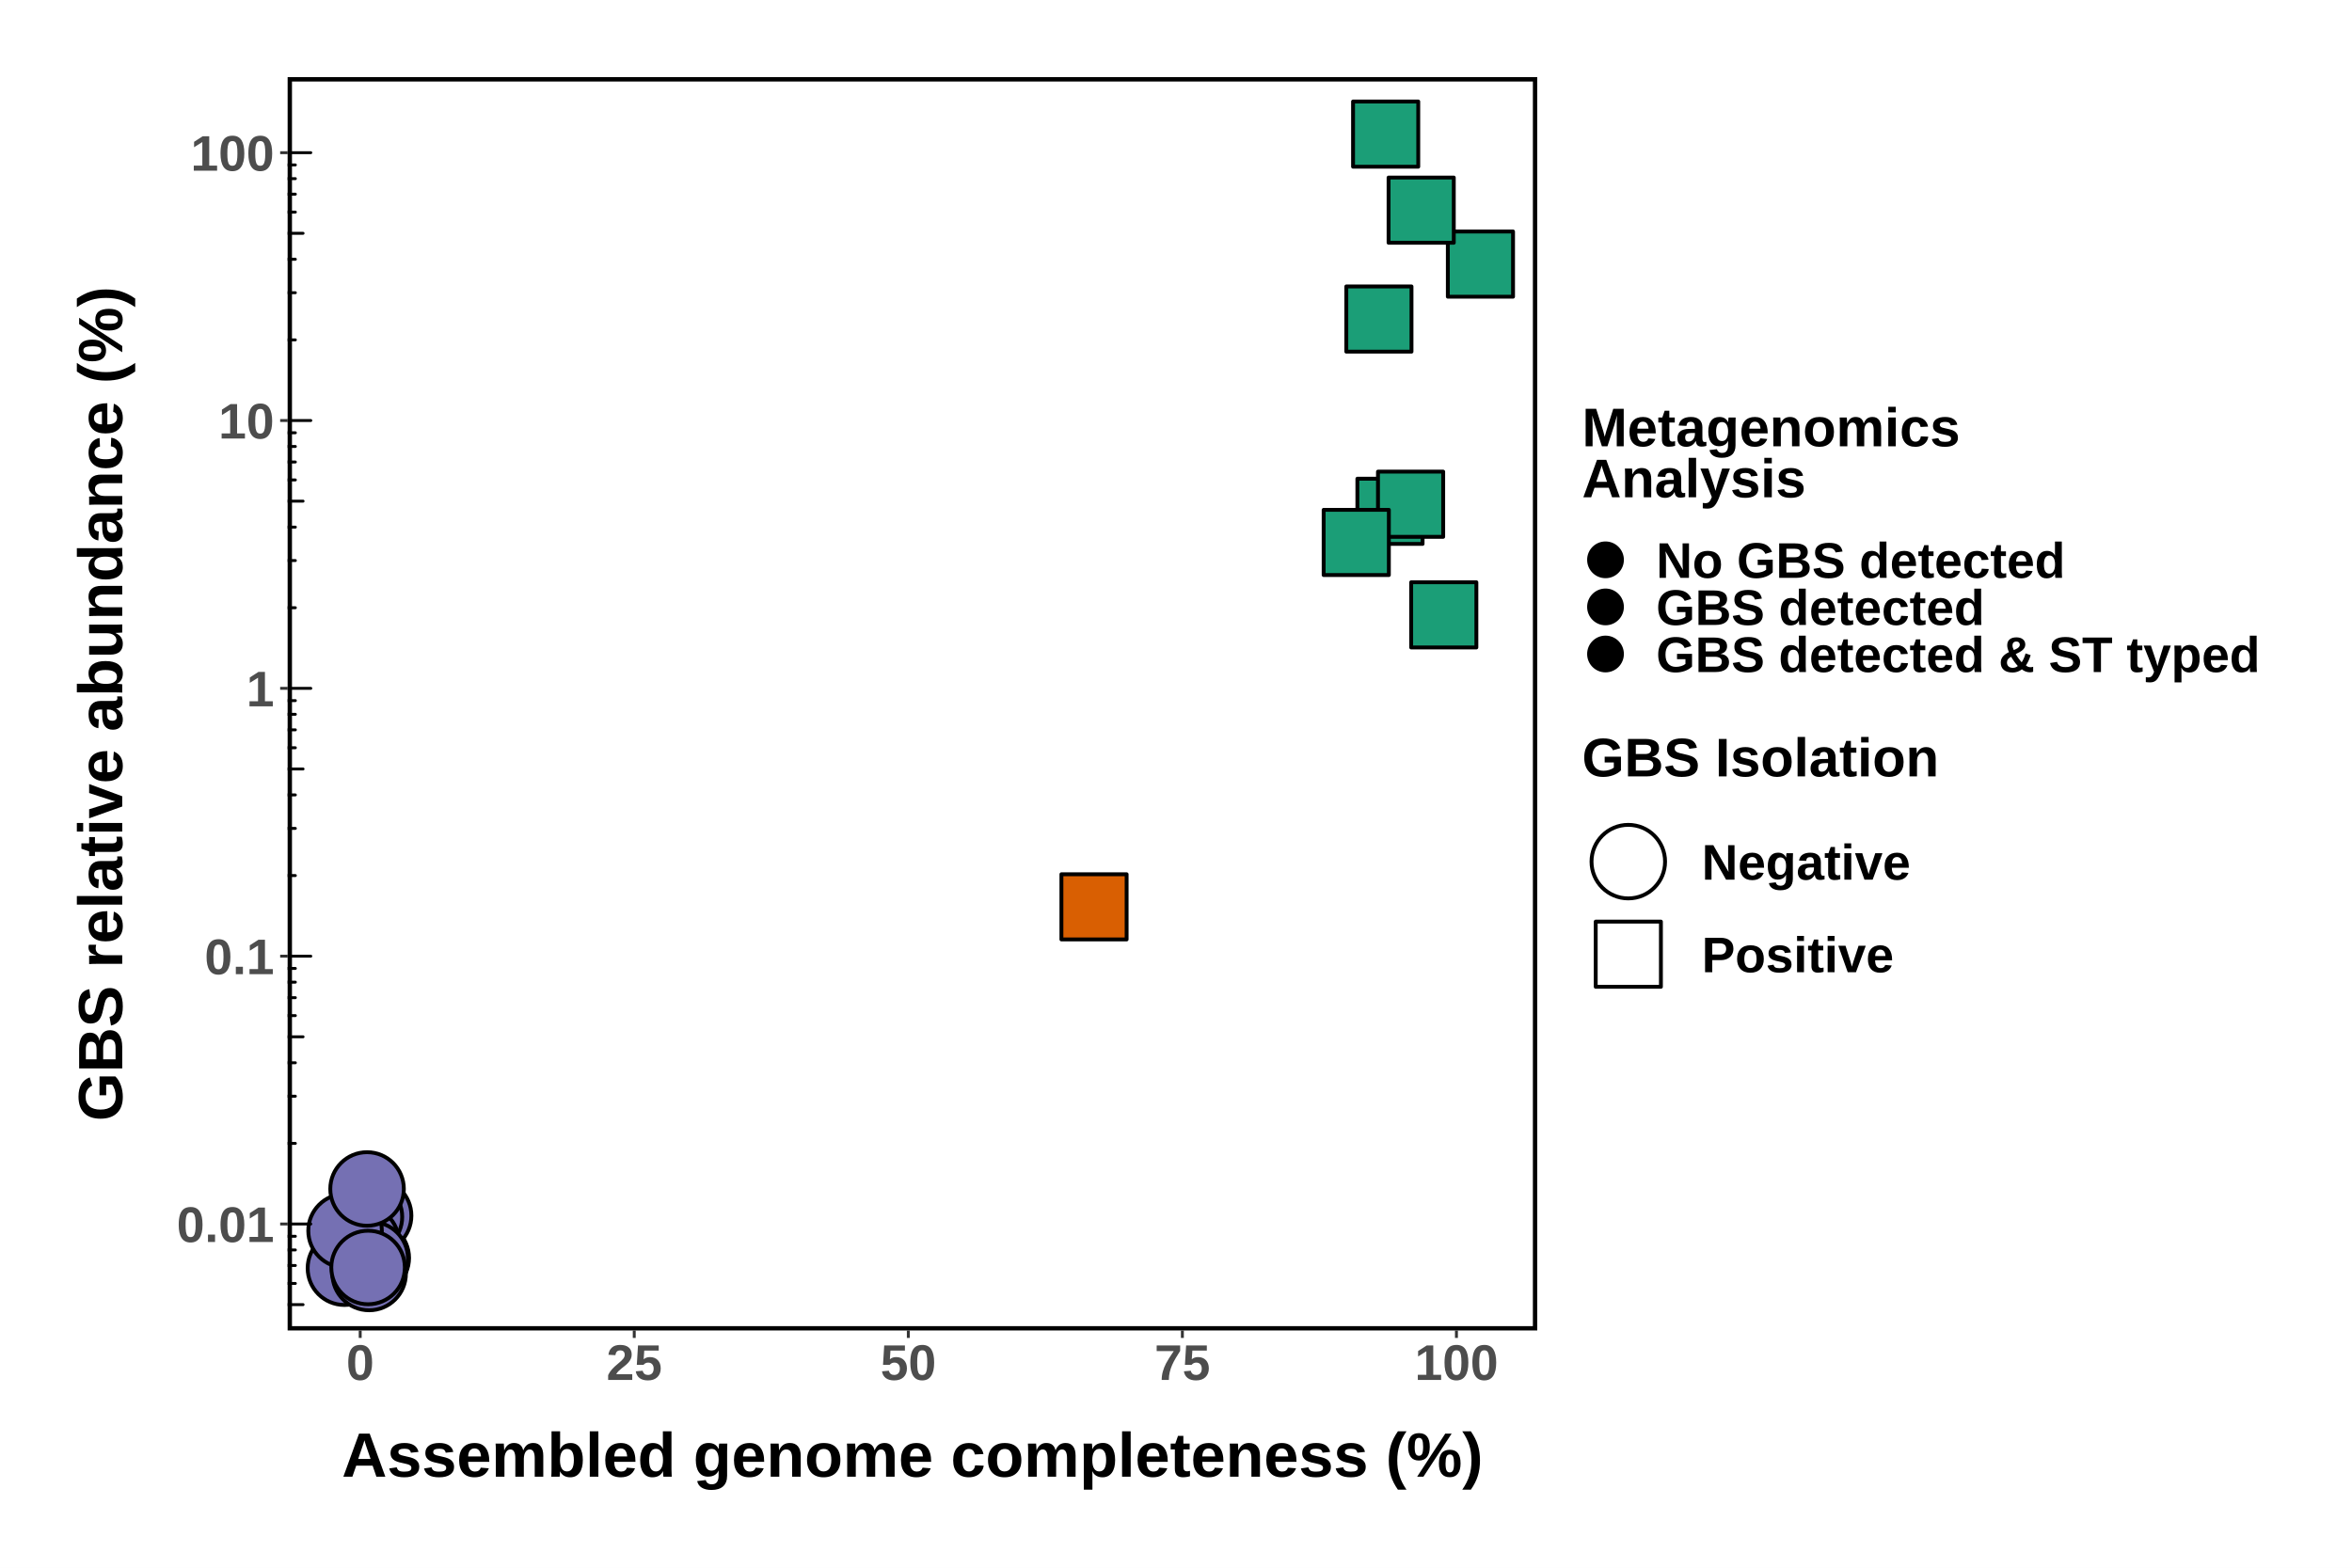
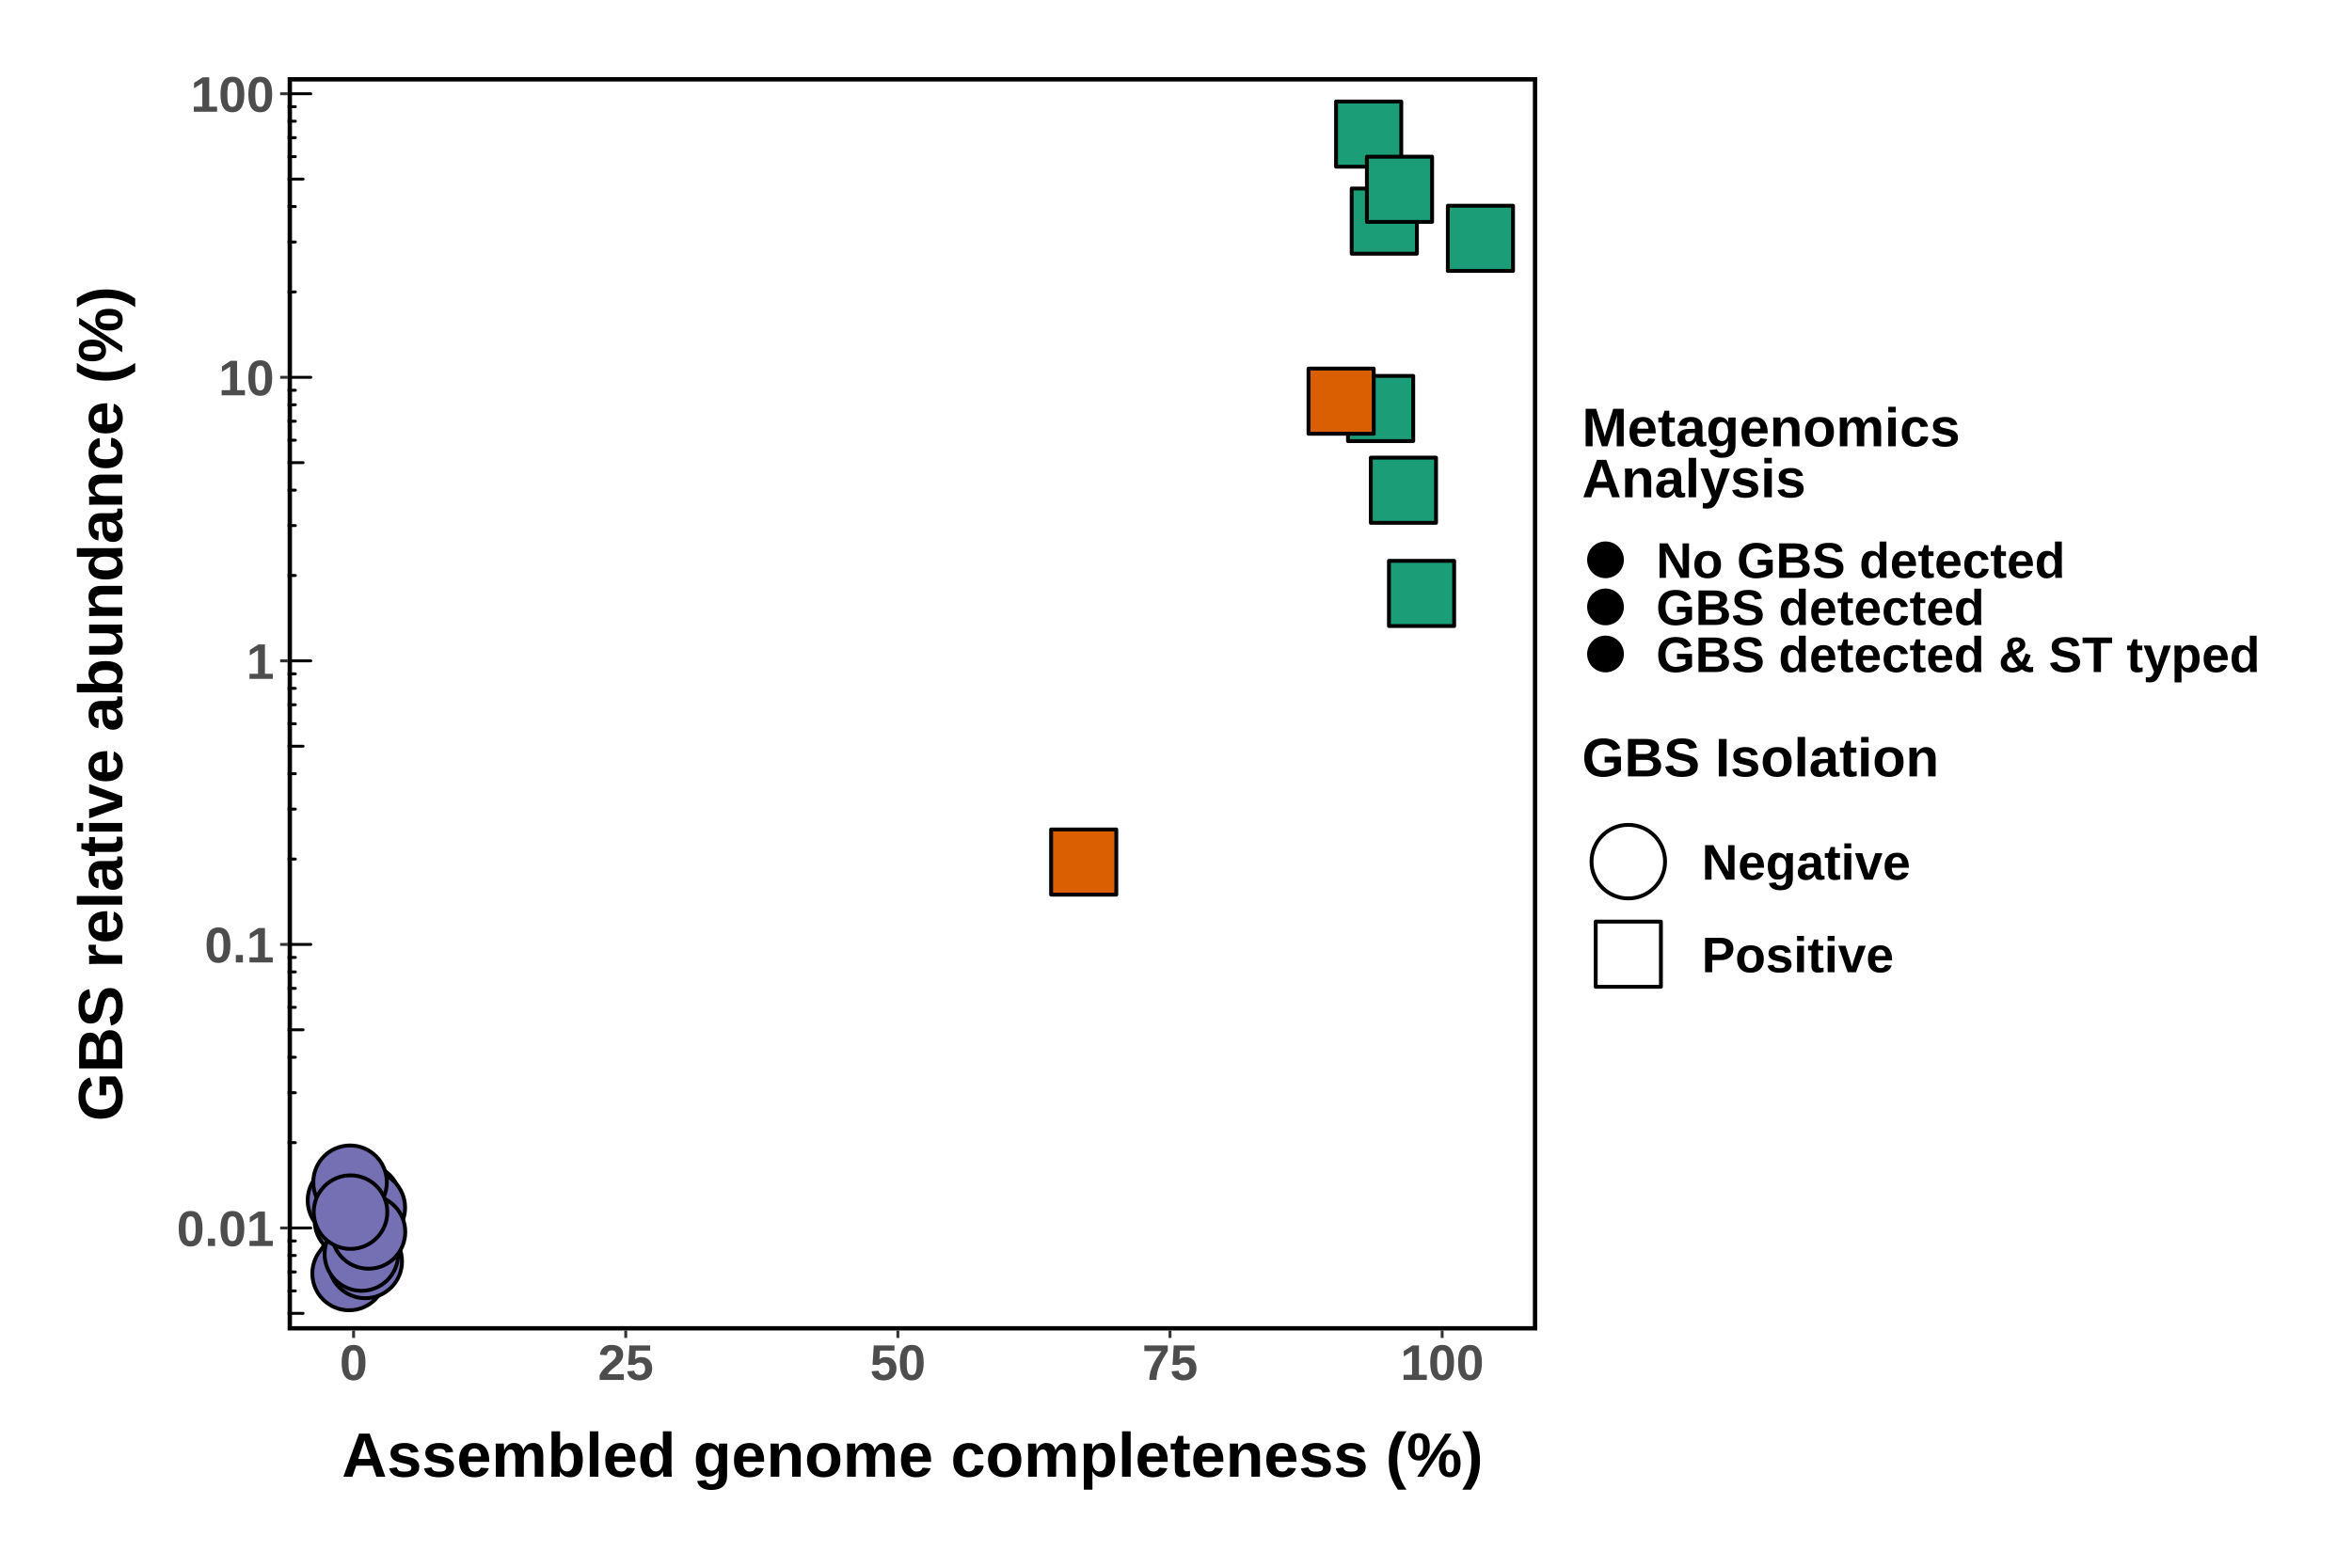
<svg xmlns="http://www.w3.org/2000/svg" class="svglite" width="864.00pt" height="576.00pt" viewBox="0 0 864.00 576.00">
  <defs>
    <style type="text/css">
    .svglite line, .svglite polyline, .svglite polygon, .svglite path, .svglite rect, .svglite circle {
      fill: none;
      stroke: #000000;
      stroke-linecap: round;
      stroke-linejoin: round;
      stroke-miterlimit: 10.00;
    }
    .svglite text {
      white-space: pre;
    }
  </style>
  </defs>
  <rect width="100%" height="100%" style="stroke: none; fill: #FFFFFF;" />
  <defs>
    <clipPath id="cpMC4wMHw4NjQuMDB8MC4wMHw1NzYuMDA=">
      <rect x="0.00" y="0.00" width="864.00" height="576.00" />
    </clipPath>
  </defs>
  <g clip-path="url(#cpMC4wMHw4NjQuMDB8MC4wMHw1NzYuMDA=)">
    <rect x="-0" y="0.00" width="864.00" height="576.00" style="stroke-width: 1.07; stroke: #FFFFFF; fill: #FFFFFF;" />
  </g>
  <defs>
    <clipPath id="cpMTA1LjY2fDU2NC43MHwyOC4zNXw0ODguODQ=">
      <rect x="105.66" y="28.35" width="459.04" height="460.49" />
    </clipPath>
  </defs>
  <g clip-path="url(#cpMTA1LjY2fDU2NC43MHwyOC4zNXw0ODguODQ=)">
    <rect x="105.66" y="28.35" width="459.04" height="460.49" style="stroke-width: 1.07; stroke: none; fill: #FFFFFF;" />
-     <rect x="498.63" y="175.89" width="23.95" height="23.95" style="stroke-width: 1.42; fill: #1B9E77;" />
-     <circle cx="136.75" cy="462.19" r="13.51" style="stroke-width: 1.42; fill: #7570B3;" />
-     <circle cx="126.53" cy="465.96" r="13.51" style="stroke-width: 1.42; fill: #7570B3;" />
-     <circle cx="134.76" cy="457.97" r="13.51" style="stroke-width: 1.42; fill: #7570B3;" />
-     <rect x="518.39" y="213.94" width="23.95" height="23.95" style="stroke-width: 1.42; fill: #1B9E77;" />
-     <rect x="506.20" y="173.29" width="23.95" height="23.95" style="stroke-width: 1.42; fill: #1B9E77;" />
-     <rect x="486.24" y="187.33" width="23.95" height="23.95" style="stroke-width: 1.42; fill: #1B9E77;" />
-     <rect x="389.91" y="321.22" width="23.95" height="23.95" style="stroke-width: 1.42; fill: #D95F02;" />
-     <rect x="497.04" y="37.30" width="23.95" height="23.95" style="stroke-width: 1.42; fill: #1B9E77;" />
-     <rect x="494.56" y="105.25" width="23.95" height="23.95" style="stroke-width: 1.42; fill: #1B9E77;" />
-     <circle cx="136.52" cy="462.26" r="13.51" style="stroke-width: 1.42; fill: #7570B3;" />
-     <circle cx="137.61" cy="446.66" r="13.51" style="stroke-width: 1.42; fill: #7570B3;" />
-     <circle cx="134.24" cy="447.11" r="13.51" style="stroke-width: 1.42; fill: #7570B3;" />
-     <circle cx="135.60" cy="467.91" r="13.51" style="stroke-width: 1.42; fill: #7570B3;" />
-     <circle cx="133.04" cy="456.40" r="13.51" style="stroke-width: 1.42; fill: #7570B3;" />
-     <circle cx="136.34" cy="462.44" r="13.51" style="stroke-width: 1.42; fill: #7570B3;" />
-     <circle cx="126.76" cy="452.21" r="13.51" style="stroke-width: 1.42; fill: #7570B3;" />
-     <circle cx="135.21" cy="465.70" r="13.51" style="stroke-width: 1.42; fill: #7570B3;" />
-     <circle cx="134.84" cy="436.85" r="13.51" style="stroke-width: 1.42; fill: #7570B3;" />
-     <rect x="531.86" y="85.06" width="23.95" height="23.95" style="stroke-width: 1.42; fill: #1B9E77;" />
-     <rect x="510.09" y="65.24" width="23.95" height="23.95" style="stroke-width: 1.42; fill: #1B9E77;" />
-     <line x1="105.66" y1="479.35" x2="111.33" y2="479.35" style="stroke-width: 1.07;" />
-     <line x1="105.66" y1="471.56" x2="108.50" y2="471.56" style="stroke-width: 1.07;" />
-     <line x1="105.66" y1="464.97" x2="108.50" y2="464.97" style="stroke-width: 1.07;" />
-     <line x1="105.66" y1="459.26" x2="108.50" y2="459.26" style="stroke-width: 1.07;" />
-     <line x1="105.66" y1="454.23" x2="108.50" y2="454.23" style="stroke-width: 1.07;" />
-     <line x1="105.66" y1="449.72" x2="114.17" y2="449.72" style="stroke-width: 1.07;" />
-     <line x1="105.66" y1="420.10" x2="108.50" y2="420.10" style="stroke-width: 1.07;" />
-     <line x1="105.66" y1="402.77" x2="108.50" y2="402.77" style="stroke-width: 1.07;" />
-     <line x1="105.66" y1="390.48" x2="108.50" y2="390.48" style="stroke-width: 1.07;" />
-     <line x1="105.66" y1="380.94" x2="111.33" y2="380.94" style="stroke-width: 1.07;" />
-     <line x1="105.66" y1="373.15" x2="108.50" y2="373.15" style="stroke-width: 1.07;" />
-     <line x1="105.66" y1="366.56" x2="108.50" y2="366.56" style="stroke-width: 1.07;" />
-     <line x1="105.66" y1="360.86" x2="108.50" y2="360.86" style="stroke-width: 1.07;" />
-     <line x1="105.66" y1="355.82" x2="108.50" y2="355.82" style="stroke-width: 1.07;" />
-     <line x1="105.66" y1="351.32" x2="114.17" y2="351.32" style="stroke-width: 1.07;" />
-     <line x1="105.66" y1="321.70" x2="108.50" y2="321.70" style="stroke-width: 1.07;" />
-     <line x1="105.66" y1="304.37" x2="108.50" y2="304.37" style="stroke-width: 1.07;" />
-     <line x1="105.66" y1="292.07" x2="108.50" y2="292.07" style="stroke-width: 1.07;" />
-     <line x1="105.66" y1="282.54" x2="111.33" y2="282.54" style="stroke-width: 1.07;" />
-     <line x1="105.66" y1="274.74" x2="108.50" y2="274.74" style="stroke-width: 1.07;" />
-     <line x1="105.66" y1="268.16" x2="108.50" y2="268.16" style="stroke-width: 1.07;" />
-     <line x1="105.66" y1="262.45" x2="108.50" y2="262.45" style="stroke-width: 1.07;" />
-     <line x1="105.66" y1="257.42" x2="108.50" y2="257.42" style="stroke-width: 1.07;" />
-     <line x1="105.66" y1="252.91" x2="114.17" y2="252.91" style="stroke-width: 1.07;" />
-     <line x1="105.66" y1="223.29" x2="108.50" y2="223.29" style="stroke-width: 1.07;" />
-     <line x1="105.66" y1="205.96" x2="108.50" y2="205.96" style="stroke-width: 1.07;" />
-     <line x1="105.66" y1="193.67" x2="108.50" y2="193.67" style="stroke-width: 1.07;" />
-     <line x1="105.66" y1="184.13" x2="111.33" y2="184.13" style="stroke-width: 1.07;" />
-     <line x1="105.66" y1="176.34" x2="108.50" y2="176.34" style="stroke-width: 1.07;" />
-     <line x1="105.66" y1="169.75" x2="108.50" y2="169.75" style="stroke-width: 1.07;" />
-     <line x1="105.66" y1="164.04" x2="108.50" y2="164.04" style="stroke-width: 1.07;" />
-     <line x1="105.66" y1="159.01" x2="108.50" y2="159.01" style="stroke-width: 1.07;" />
-     <line x1="105.66" y1="154.51" x2="114.17" y2="154.51" style="stroke-width: 1.07;" />
-     <line x1="105.66" y1="124.88" x2="108.50" y2="124.88" style="stroke-width: 1.07;" />
-     <line x1="105.66" y1="107.55" x2="108.50" y2="107.55" style="stroke-width: 1.07;" />
-     <line x1="105.66" y1="95.26" x2="108.50" y2="95.26" style="stroke-width: 1.07;" />
-     <line x1="105.66" y1="85.72" x2="111.33" y2="85.72" style="stroke-width: 1.07;" />
-     <line x1="105.66" y1="77.93" x2="108.50" y2="77.93" style="stroke-width: 1.07;" />
-     <line x1="105.66" y1="71.34" x2="108.50" y2="71.34" style="stroke-width: 1.07;" />
-     <line x1="105.66" y1="65.64" x2="108.50" y2="65.64" style="stroke-width: 1.07;" />
-     <line x1="105.66" y1="60.60" x2="108.50" y2="60.60" style="stroke-width: 1.07;" />
-     <line x1="105.66" y1="56.10" x2="114.17" y2="56.10" style="stroke-width: 1.07;" />
+     <rect x="495.19" y="138.11" width="23.95" height="23.95" style="stroke-width: 1.42; fill: #1B9E77;" />
+     <circle cx="133.61" cy="441.26" r="13.51" style="stroke-width: 1.42; fill: #7570B3;" />
+     <circle cx="130.60" cy="464.32" r="13.51" style="stroke-width: 1.42; fill: #7570B3;" />
+     <circle cx="128.24" cy="467.91" r="13.51" style="stroke-width: 1.42; fill: #7570B3;" />
+     <rect x="510.23" y="206.07" width="23.95" height="23.95" style="stroke-width: 1.42; fill: #1B9E77;" />
+     <rect x="503.57" y="168.15" width="23.95" height="23.95" style="stroke-width: 1.42; fill: #1B9E77;" />
+     <rect x="480.68" y="135.42" width="23.95" height="23.95" style="stroke-width: 1.42; fill: #D95F02;" />
+     <rect x="386.12" y="304.76" width="23.95" height="23.95" style="stroke-width: 1.42; fill: #D95F02;" />
+     <rect x="490.80" y="37.30" width="23.95" height="23.95" style="stroke-width: 1.42; fill: #1B9E77;" />
+     <rect x="496.54" y="69.27" width="23.95" height="23.95" style="stroke-width: 1.42; fill: #1B9E77;" />
+     <circle cx="134.17" cy="463.47" r="13.51" style="stroke-width: 1.42; fill: #7570B3;" />
+     <circle cx="135.30" cy="443.72" r="13.51" style="stroke-width: 1.42; fill: #7570B3;" />
+     <circle cx="127.37" cy="440.22" r="13.51" style="stroke-width: 1.42; fill: #7570B3;" />
+     <circle cx="129.10" cy="448.41" r="13.51" style="stroke-width: 1.42; fill: #7570B3;" />
+     <circle cx="126.53" cy="441.05" r="13.51" style="stroke-width: 1.42; fill: #7570B3;" />
+     <circle cx="128.59" cy="434.38" r="13.51" style="stroke-width: 1.42; fill: #7570B3;" />
+     <circle cx="132.76" cy="460.76" r="13.51" style="stroke-width: 1.42; fill: #7570B3;" />
+     <circle cx="135.36" cy="452.64" r="13.51" style="stroke-width: 1.42; fill: #7570B3;" />
+     <circle cx="128.76" cy="445.36" r="13.51" style="stroke-width: 1.42; fill: #7570B3;" />
+     <rect x="531.86" y="75.59" width="23.95" height="23.95" style="stroke-width: 1.42; fill: #1B9E77;" />
+     <rect x="502.13" y="57.58" width="23.95" height="23.95" style="stroke-width: 1.42; fill: #1B9E77;" />
+     <line x1="105.66" y1="482.55" x2="111.33" y2="482.55" style="stroke-width: 1.07;" />
+     <line x1="105.66" y1="474.30" x2="108.50" y2="474.30" style="stroke-width: 1.07;" />
+     <line x1="105.66" y1="467.33" x2="108.50" y2="467.33" style="stroke-width: 1.07;" />
+     <line x1="105.66" y1="461.28" x2="108.50" y2="461.28" style="stroke-width: 1.07;" />
+     <line x1="105.66" y1="455.95" x2="108.50" y2="455.95" style="stroke-width: 1.07;" />
+     <line x1="105.66" y1="451.19" x2="114.17" y2="451.19" style="stroke-width: 1.07;" />
+     <line x1="105.66" y1="419.82" x2="108.50" y2="419.82" style="stroke-width: 1.07;" />
+     <line x1="105.66" y1="401.48" x2="108.50" y2="401.48" style="stroke-width: 1.07;" />
+     <line x1="105.66" y1="388.46" x2="108.50" y2="388.46" style="stroke-width: 1.07;" />
+     <line x1="105.66" y1="378.36" x2="111.33" y2="378.36" style="stroke-width: 1.07;" />
+     <line x1="105.66" y1="370.11" x2="108.50" y2="370.11" style="stroke-width: 1.07;" />
+     <line x1="105.66" y1="363.14" x2="108.50" y2="363.14" style="stroke-width: 1.07;" />
+     <line x1="105.66" y1="357.10" x2="108.50" y2="357.10" style="stroke-width: 1.07;" />
+     <line x1="105.66" y1="351.77" x2="108.50" y2="351.77" style="stroke-width: 1.07;" />
+     <line x1="105.66" y1="347.00" x2="114.17" y2="347.00" style="stroke-width: 1.07;" />
+     <line x1="105.66" y1="315.64" x2="108.50" y2="315.64" style="stroke-width: 1.07;" />
+     <line x1="105.66" y1="297.29" x2="108.50" y2="297.29" style="stroke-width: 1.07;" />
+     <line x1="105.66" y1="284.27" x2="108.50" y2="284.27" style="stroke-width: 1.07;" />
+     <line x1="105.66" y1="274.18" x2="111.33" y2="274.18" style="stroke-width: 1.07;" />
+     <line x1="105.66" y1="265.93" x2="108.50" y2="265.93" style="stroke-width: 1.07;" />
+     <line x1="105.66" y1="258.95" x2="108.50" y2="258.95" style="stroke-width: 1.07;" />
+     <line x1="105.66" y1="252.91" x2="108.50" y2="252.91" style="stroke-width: 1.07;" />
+     <line x1="105.66" y1="247.58" x2="108.50" y2="247.58" style="stroke-width: 1.07;" />
+     <line x1="105.66" y1="242.81" x2="114.17" y2="242.81" style="stroke-width: 1.07;" />
+     <line x1="105.66" y1="211.45" x2="108.50" y2="211.45" style="stroke-width: 1.07;" />
+     <line x1="105.66" y1="193.10" x2="108.50" y2="193.10" style="stroke-width: 1.07;" />
+     <line x1="105.66" y1="180.09" x2="108.50" y2="180.09" style="stroke-width: 1.07;" />
+     <line x1="105.66" y1="169.99" x2="111.33" y2="169.99" style="stroke-width: 1.07;" />
+     <line x1="105.66" y1="161.74" x2="108.50" y2="161.74" style="stroke-width: 1.07;" />
+     <line x1="105.66" y1="154.77" x2="108.50" y2="154.77" style="stroke-width: 1.07;" />
+     <line x1="105.66" y1="148.72" x2="108.50" y2="148.72" style="stroke-width: 1.07;" />
+     <line x1="105.66" y1="143.39" x2="108.50" y2="143.39" style="stroke-width: 1.07;" />
+     <line x1="105.66" y1="138.63" x2="114.17" y2="138.63" style="stroke-width: 1.07;" />
+     <line x1="105.66" y1="107.26" x2="108.50" y2="107.26" style="stroke-width: 1.07;" />
+     <line x1="105.66" y1="88.92" x2="108.50" y2="88.92" style="stroke-width: 1.07;" />
+     <line x1="105.66" y1="75.90" x2="108.50" y2="75.90" style="stroke-width: 1.07;" />
+     <line x1="105.66" y1="65.80" x2="111.33" y2="65.80" style="stroke-width: 1.07;" />
+     <line x1="105.66" y1="57.55" x2="108.50" y2="57.55" style="stroke-width: 1.07;" />
+     <line x1="105.66" y1="50.58" x2="108.50" y2="50.58" style="stroke-width: 1.07;" />
+     <line x1="105.66" y1="44.54" x2="108.50" y2="44.54" style="stroke-width: 1.07;" />
+     <line x1="105.66" y1="39.21" x2="108.50" y2="39.21" style="stroke-width: 1.07;" />
+     <line x1="105.66" y1="34.44" x2="114.17" y2="34.44" style="stroke-width: 1.07;" />
    <rect x="105.66" y="28.35" width="459.04" height="460.49" style="stroke-width: 3.20;" />
  </g>
  <g clip-path="url(#cpMC4wMHw4NjQuMDB8MC4wMHw1NzYuMDA=)">
-     <text x="100.73" y="456.34" text-anchor="end" style="font-size: 18.40px; font-weight: bold;fill: #4D4D4D; font-family: &quot;Arial&quot;;" textLength="35.81px" lengthAdjust="spacingAndGlyphs">0.01</text>
-     <text x="100.73" y="357.94" text-anchor="end" style="font-size: 18.40px; font-weight: bold;fill: #4D4D4D; font-family: &quot;Arial&quot;;" textLength="25.57px" lengthAdjust="spacingAndGlyphs">0.1</text>
-     <text x="100.73" y="259.53" text-anchor="end" style="font-size: 18.40px; font-weight: bold;fill: #4D4D4D; font-family: &quot;Arial&quot;;" textLength="10.23px" lengthAdjust="spacingAndGlyphs">1</text>
-     <text x="100.73" y="161.12" text-anchor="end" style="font-size: 18.40px; font-weight: bold;fill: #4D4D4D; font-family: &quot;Arial&quot;;" textLength="20.46px" lengthAdjust="spacingAndGlyphs">10</text>
-     <text x="100.73" y="62.72" text-anchor="end" style="font-size: 18.40px; font-weight: bold;fill: #4D4D4D; font-family: &quot;Arial&quot;;" textLength="30.69px" lengthAdjust="spacingAndGlyphs">100</text>
-     <polyline points="102.92,449.72 105.66,449.72 " style="stroke-width: 1.07; stroke: #333333; stroke-linecap: butt;" />
-     <polyline points="102.92,351.32 105.66,351.32 " style="stroke-width: 1.07; stroke: #333333; stroke-linecap: butt;" />
-     <polyline points="102.92,252.91 105.66,252.91 " style="stroke-width: 1.07; stroke: #333333; stroke-linecap: butt;" />
-     <polyline points="102.92,154.51 105.66,154.51 " style="stroke-width: 1.07; stroke: #333333; stroke-linecap: butt;" />
-     <polyline points="102.92,56.10 105.66,56.10 " style="stroke-width: 1.07; stroke: #333333; stroke-linecap: butt;" />
-     <polyline points="132.32,491.58 132.32,488.84 " style="stroke-width: 1.07; stroke: #333333; stroke-linecap: butt;" />
-     <polyline points="232.99,491.58 232.99,488.84 " style="stroke-width: 1.07; stroke: #333333; stroke-linecap: butt;" />
-     <polyline points="333.67,491.58 333.67,488.84 " style="stroke-width: 1.07; stroke: #333333; stroke-linecap: butt;" />
-     <polyline points="434.34,491.58 434.34,488.84 " style="stroke-width: 1.07; stroke: #333333; stroke-linecap: butt;" />
-     <polyline points="535.02,491.58 535.02,488.84 " style="stroke-width: 1.07; stroke: #333333; stroke-linecap: butt;" />
-     <text x="132.32" y="507.01" text-anchor="middle" style="font-size: 18.40px; font-weight: bold;fill: #4D4D4D; font-family: &quot;Arial&quot;;" textLength="10.23px" lengthAdjust="spacingAndGlyphs">0</text>
-     <text x="232.99" y="507.01" text-anchor="middle" style="font-size: 18.40px; font-weight: bold;fill: #4D4D4D; font-family: &quot;Arial&quot;;" textLength="20.46px" lengthAdjust="spacingAndGlyphs">25</text>
-     <text x="333.67" y="507.01" text-anchor="middle" style="font-size: 18.40px; font-weight: bold;fill: #4D4D4D; font-family: &quot;Arial&quot;;" textLength="20.46px" lengthAdjust="spacingAndGlyphs">50</text>
-     <text x="434.34" y="507.01" text-anchor="middle" style="font-size: 18.40px; font-weight: bold;fill: #4D4D4D; font-family: &quot;Arial&quot;;" textLength="20.46px" lengthAdjust="spacingAndGlyphs">75</text>
-     <text x="535.02" y="507.01" text-anchor="middle" style="font-size: 18.40px; font-weight: bold;fill: #4D4D4D; font-family: &quot;Arial&quot;;" textLength="30.69px" lengthAdjust="spacingAndGlyphs">100</text>
+     <text x="100.73" y="457.80" text-anchor="end" style="font-size: 18.40px; font-weight: bold;fill: #4D4D4D; font-family: &quot;Arial&quot;;" textLength="35.81px" lengthAdjust="spacingAndGlyphs">0.01</text>
+     <text x="100.73" y="353.62" text-anchor="end" style="font-size: 18.40px; font-weight: bold;fill: #4D4D4D; font-family: &quot;Arial&quot;;" textLength="25.57px" lengthAdjust="spacingAndGlyphs">0.1</text>
+     <text x="100.73" y="249.43" text-anchor="end" style="font-size: 18.40px; font-weight: bold;fill: #4D4D4D; font-family: &quot;Arial&quot;;" textLength="10.23px" lengthAdjust="spacingAndGlyphs">1</text>
+     <text x="100.73" y="145.24" text-anchor="end" style="font-size: 18.40px; font-weight: bold;fill: #4D4D4D; font-family: &quot;Arial&quot;;" textLength="20.46px" lengthAdjust="spacingAndGlyphs">10</text>
+     <text x="100.73" y="41.06" text-anchor="end" style="font-size: 18.40px; font-weight: bold;fill: #4D4D4D; font-family: &quot;Arial&quot;;" textLength="30.69px" lengthAdjust="spacingAndGlyphs">100</text>
+     <polyline points="102.92,451.19 105.66,451.19 " style="stroke-width: 1.07; stroke: #333333; stroke-linecap: butt;" />
+     <polyline points="102.92,347.00 105.66,347.00 " style="stroke-width: 1.07; stroke: #333333; stroke-linecap: butt;" />
+     <polyline points="102.92,242.81 105.66,242.81 " style="stroke-width: 1.07; stroke: #333333; stroke-linecap: butt;" />
+     <polyline points="102.92,138.63 105.66,138.63 " style="stroke-width: 1.07; stroke: #333333; stroke-linecap: butt;" />
+     <polyline points="102.92,34.44 105.66,34.44 " style="stroke-width: 1.07; stroke: #333333; stroke-linecap: butt;" />
+     <polyline points="129.89,491.58 129.89,488.84 " style="stroke-width: 1.07; stroke: #333333; stroke-linecap: butt;" />
+     <polyline points="229.86,491.58 229.86,488.84 " style="stroke-width: 1.07; stroke: #333333; stroke-linecap: butt;" />
+     <polyline points="329.83,491.58 329.83,488.84 " style="stroke-width: 1.07; stroke: #333333; stroke-linecap: butt;" />
+     <polyline points="429.80,491.58 429.80,488.84 " style="stroke-width: 1.07; stroke: #333333; stroke-linecap: butt;" />
+     <polyline points="529.77,491.58 529.77,488.84 " style="stroke-width: 1.07; stroke: #333333; stroke-linecap: butt;" />
+     <text x="129.89" y="507.01" text-anchor="middle" style="font-size: 18.40px; font-weight: bold;fill: #4D4D4D; font-family: &quot;Arial&quot;;" textLength="10.23px" lengthAdjust="spacingAndGlyphs">0</text>
+     <text x="229.86" y="507.01" text-anchor="middle" style="font-size: 18.40px; font-weight: bold;fill: #4D4D4D; font-family: &quot;Arial&quot;;" textLength="20.46px" lengthAdjust="spacingAndGlyphs">25</text>
+     <text x="329.83" y="507.01" text-anchor="middle" style="font-size: 18.40px; font-weight: bold;fill: #4D4D4D; font-family: &quot;Arial&quot;;" textLength="20.46px" lengthAdjust="spacingAndGlyphs">50</text>
+     <text x="429.80" y="507.01" text-anchor="middle" style="font-size: 18.40px; font-weight: bold;fill: #4D4D4D; font-family: &quot;Arial&quot;;" textLength="20.46px" lengthAdjust="spacingAndGlyphs">75</text>
+     <text x="529.77" y="507.01" text-anchor="middle" style="font-size: 18.40px; font-weight: bold;fill: #4D4D4D; font-family: &quot;Arial&quot;;" textLength="30.69px" lengthAdjust="spacingAndGlyphs">100</text>
    <text x="335.18" y="542.57" text-anchor="middle" style="font-size: 23.00px; font-weight: bold; font-family: &quot;Arial&quot;;" textLength="419.26px" lengthAdjust="spacingAndGlyphs">Assembled genome completeness (%)</text>
    <text transform="translate(44.90,258.59) rotate(-90)" text-anchor="middle" style="font-size: 23.00px; font-weight: bold; font-family: &quot;Arial&quot;;" textLength="306.78px" lengthAdjust="spacingAndGlyphs">GBS relative abundance (%)</text>
    <rect x="575.66" y="144.10" width="259.99" height="110.32" style="stroke-width: 1.07; stroke: none; fill: #FFFFFF;" />
    <text x="581.14" y="163.97" style="font-size: 20.00px; font-weight: bold; font-family: &quot;Arial&quot;;" textLength="138.94px" lengthAdjust="spacingAndGlyphs">Metagenomics</text>
    <text x="581.14" y="182.72" style="font-size: 20.00px; font-weight: bold; font-family: &quot;Arial&quot;;" textLength="82.27px" lengthAdjust="spacingAndGlyphs">Analysis</text>
    <rect x="581.14" y="197.04" width="17.28" height="17.30" style="stroke-width: 1.07; stroke: none; fill: #FFFFFF;" />
    <circle cx="589.78" cy="205.69" r="6.04" style="stroke-width: 1.42; fill: #000000;" />
    <rect x="581.14" y="214.34" width="17.28" height="17.30" style="stroke-width: 1.07; stroke: none; fill: #FFFFFF;" />
    <circle cx="589.78" cy="222.99" r="6.04" style="stroke-width: 1.42; fill: #000000;" />
    <rect x="581.14" y="231.64" width="17.28" height="17.30" style="stroke-width: 1.07; stroke: none; fill: #FFFFFF;" />
    <circle cx="589.78" cy="240.29" r="6.04" style="stroke-width: 1.42; fill: #000000;" />
    <text x="608.39" y="212.31" style="font-size: 18.40px; font-weight: bold; font-family: &quot;Arial&quot;;" textLength="150.24px" lengthAdjust="spacingAndGlyphs">No GBS detected</text>
    <text x="608.39" y="229.61" style="font-size: 18.40px; font-weight: bold; font-family: &quot;Arial&quot;;" textLength="120.61px" lengthAdjust="spacingAndGlyphs">GBS detected</text>
    <text x="608.39" y="246.91" style="font-size: 18.40px; font-weight: bold; font-family: &quot;Arial&quot;;" textLength="221.79px" lengthAdjust="spacingAndGlyphs">GBS detected &amp; ST typed</text>
    <rect x="575.66" y="265.38" width="142.10" height="107.70" style="stroke-width: 1.07; stroke: none; fill: #FFFFFF;" />
    <text x="581.14" y="285.26" style="font-size: 20.00px; font-weight: bold; font-family: &quot;Arial&quot;;" textLength="43.34px" lengthAdjust="spacingAndGlyphs">GBS</text>
    <text x="630.05" y="285.26" style="font-size: 20.00px; font-weight: bold; font-family: &quot;Arial&quot;;" textLength="82.24px" lengthAdjust="spacingAndGlyphs">Isolation</text>
    <rect x="581.14" y="299.57" width="34.02" height="34.02" style="stroke-width: 1.07; stroke: none; fill: #FFFFFF;" />
    <circle cx="598.15" cy="316.58" r="13.51" style="stroke-width: 1.42;" />
    <rect x="581.14" y="333.59" width="34.02" height="34.02" style="stroke-width: 1.07; stroke: none; fill: #FFFFFF;" />
    <rect x="586.18" y="338.62" width="23.95" height="23.95" style="stroke-width: 1.42;" />
    <text x="625.12" y="323.20" style="font-size: 18.40px; font-weight: bold; font-family: &quot;Arial&quot;;" textLength="76.68px" lengthAdjust="spacingAndGlyphs">Negative</text>
    <text x="625.12" y="357.22" style="font-size: 18.40px; font-weight: bold; font-family: &quot;Arial&quot;;" textLength="70.55px" lengthAdjust="spacingAndGlyphs">Positive</text>
  </g>
</svg>
